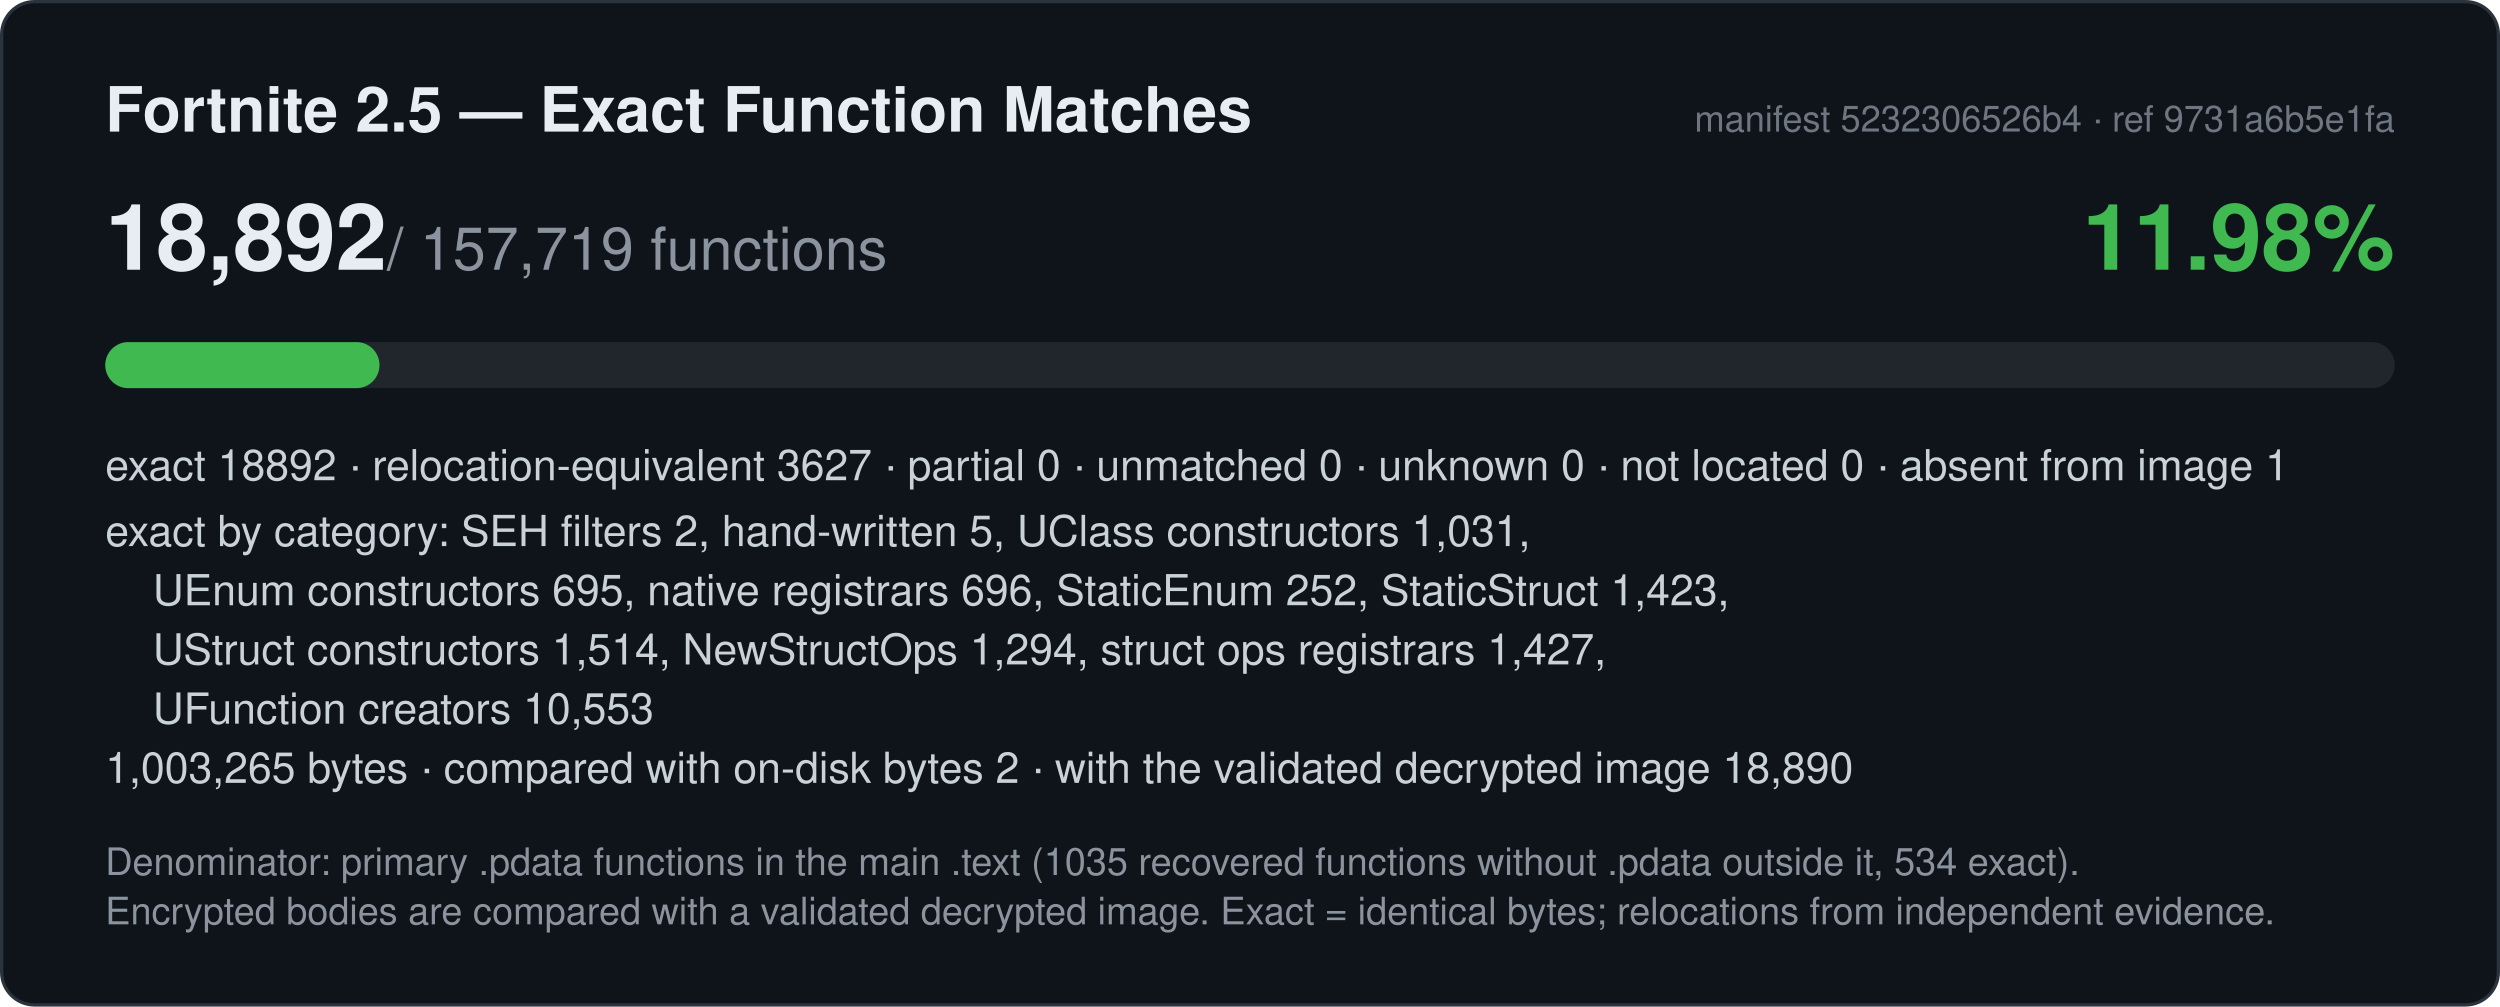
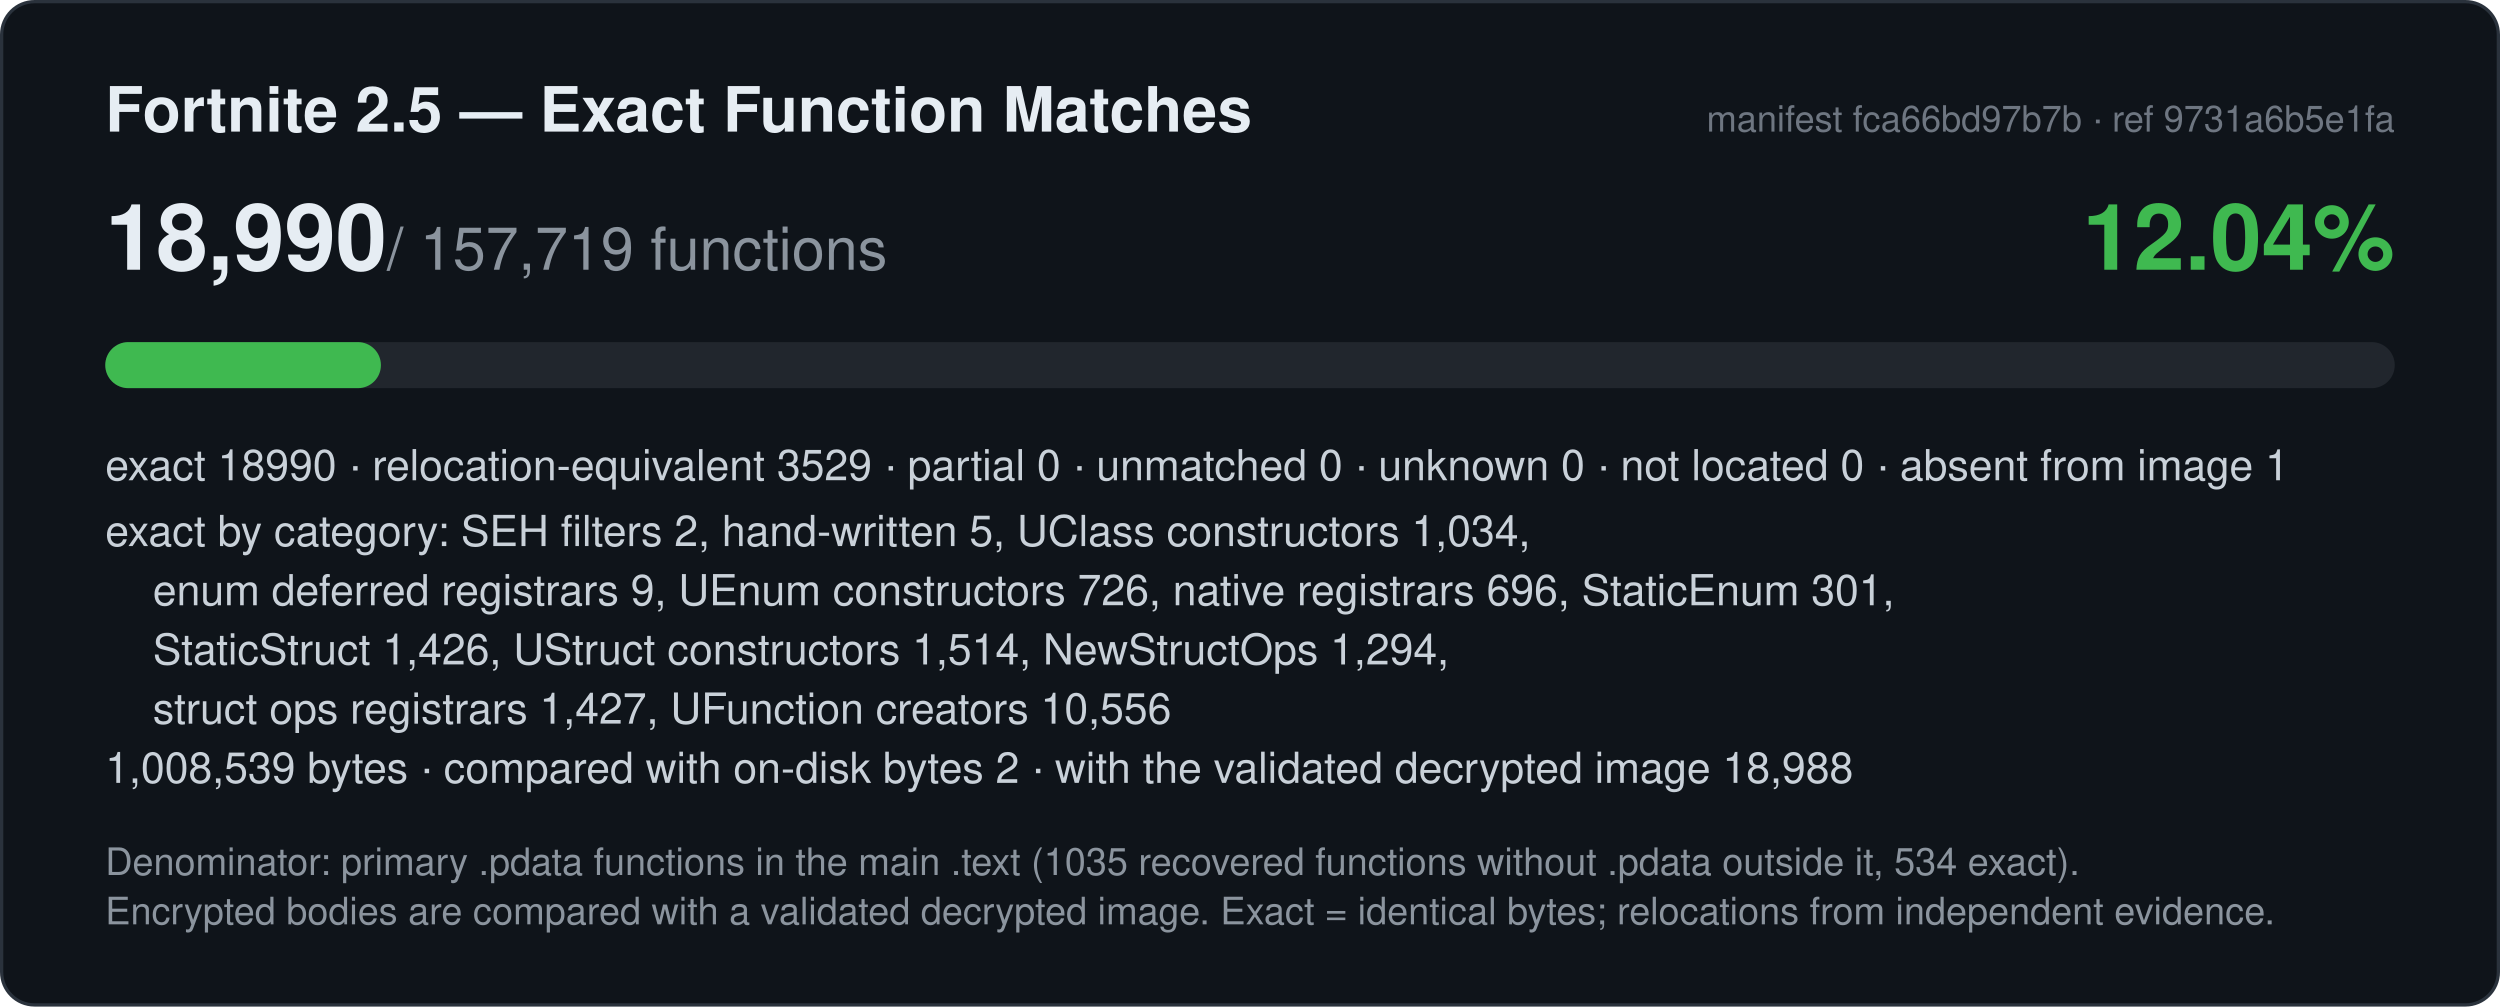
<svg xmlns="http://www.w3.org/2000/svg" width="760" height="306" viewBox="0 0 760 306" role="img" aria-labelledby="t d">
  <rect x="0.5" y="0.5" width="759" height="305" rx="10" fill="#0f141a" stroke="#2a323c" />
  <text x="32" y="40" font-family="Segoe UI, -apple-system, Helvetica, Arial, sans-serif" font-size="19" font-weight="600" fill="#e6edf3">Fortnite 2.5 — Exact Function Matches</text>
-   <text x="32" y="82" font-family="Segoe UI, -apple-system, Helvetica, Arial, sans-serif" font-size="28" font-weight="700" fill="#e6edf3">18,892<tspan font-size="18" font-weight="400" fill="#8b949e"> / 157,719 functions</tspan>
+   <text x="32" y="82" font-family="Segoe UI, -apple-system, Helvetica, Arial, sans-serif" font-size="28" font-weight="700" fill="#e6edf3">18,990<tspan font-size="18" font-weight="400" fill="#8b949e"> / 157,719 functions</tspan>
  </text>
-   <text x="728" y="82" text-anchor="end" font-family="Segoe UI, -apple-system, Helvetica, Arial, sans-serif" font-size="28" font-weight="700" fill="#3fb950">11.98%</text>
+   <text x="728" y="82" text-anchor="end" font-family="Segoe UI, -apple-system, Helvetica, Arial, sans-serif" font-size="28" font-weight="700" fill="#3fb950">12.04%</text>
  <rect x="32" y="104" width="696" height="14" rx="7" fill="#21262d" />
-   <rect x="32" y="104" width="83.369" height="14" rx="7.000" fill="#3fb950" />
-   <text x="32" y="146" font-family="Segoe UI, -apple-system, Helvetica, Arial, sans-serif" font-size="13" fill="#c9d1d9">exact 18892 · relocation-equivalent 3627 · partial 0 · unmatched 0 · unknown 0 · not located 0 · absent from image 1</text>
-   <text x="32" y="166" font-family="Segoe UI, -apple-system, Helvetica, Arial, sans-serif" font-size="13" fill="#c9d1d9" xml:space="preserve">exact by category: SEH filters 2, hand-written 5, UClass constructors 1,031,</text>
-   <text x="32" y="184" font-family="Segoe UI, -apple-system, Helvetica, Arial, sans-serif" font-size="13" fill="#c9d1d9" xml:space="preserve">    UEnum constructors 695, native registrars 696, StaticEnum 252, StaticStruct 1,423,</text>
-   <text x="32" y="202" font-family="Segoe UI, -apple-system, Helvetica, Arial, sans-serif" font-size="13" fill="#c9d1d9" xml:space="preserve">    UStruct constructors 1,514, NewStructOps 1,294, struct ops registrars 1,427,</text>
-   <text x="32" y="220" font-family="Segoe UI, -apple-system, Helvetica, Arial, sans-serif" font-size="13" fill="#c9d1d9" xml:space="preserve">    UFunction creators 10,553</text>
-   <text x="32" y="238" font-family="Segoe UI, -apple-system, Helvetica, Arial, sans-serif" font-size="13" fill="#c9d1d9">1,003,265 bytes · compared with on-disk bytes 2 · with the validated decrypted image 18,890</text>
+   <rect x="32" y="104" width="83.801" height="14" rx="7.000" fill="#3fb950" />
+   <text x="32" y="146" font-family="Segoe UI, -apple-system, Helvetica, Arial, sans-serif" font-size="13" fill="#c9d1d9">exact 18990 · relocation-equivalent 3529 · partial 0 · unmatched 0 · unknown 0 · not located 0 · absent from image 1</text>
+   <text x="32" y="166" font-family="Segoe UI, -apple-system, Helvetica, Arial, sans-serif" font-size="13" fill="#c9d1d9" xml:space="preserve">exact by category: SEH filters 2, hand-written 5, UClass constructors 1,034,</text>
+   <text x="32" y="184" font-family="Segoe UI, -apple-system, Helvetica, Arial, sans-serif" font-size="13" fill="#c9d1d9" xml:space="preserve">    enum deferred registrars 9, UEnum constructors 726, native registrars 696, StaticEnum 301,</text>
+   <text x="32" y="202" font-family="Segoe UI, -apple-system, Helvetica, Arial, sans-serif" font-size="13" fill="#c9d1d9" xml:space="preserve">    StaticStruct 1,426, UStruct constructors 1,514, NewStructOps 1,294,</text>
+   <text x="32" y="220" font-family="Segoe UI, -apple-system, Helvetica, Arial, sans-serif" font-size="13" fill="#c9d1d9" xml:space="preserve">    struct ops registrars 1,427, UFunction creators 10,556</text>
+   <text x="32" y="238" font-family="Segoe UI, -apple-system, Helvetica, Arial, sans-serif" font-size="13" fill="#c9d1d9">1,008,539 bytes · compared with on-disk bytes 2 · with the validated decrypted image 18,988</text>
  <text x="32" y="266" font-family="Segoe UI, -apple-system, Helvetica, Arial, sans-serif" font-size="11.5" fill="#8b949e">Denominator: primary .pdata functions in the main .text (1035 recovered functions without .pdata outside it, 534 exact).</text>
  <text x="32" y="281" font-family="Segoe UI, -apple-system, Helvetica, Arial, sans-serif" font-size="11.5" fill="#8b949e">Encrypted bodies are compared with a validated decrypted image. Exact = identical bytes; relocations from independent evidence.</text>
-   <text x="728" y="40" text-anchor="end" font-family="Segoe UI, -apple-system, Helvetica, Arial, sans-serif" font-size="11" fill="#6e7681">manifest 5232306526b4 · ref 9731a6b5e1fa</text>
+   <text x="728" y="40" text-anchor="end" font-family="Segoe UI, -apple-system, Helvetica, Arial, sans-serif" font-size="11" fill="#6e7681">manifest fca66bd97b7b · ref 9731a6b5e1fa</text>
</svg>
